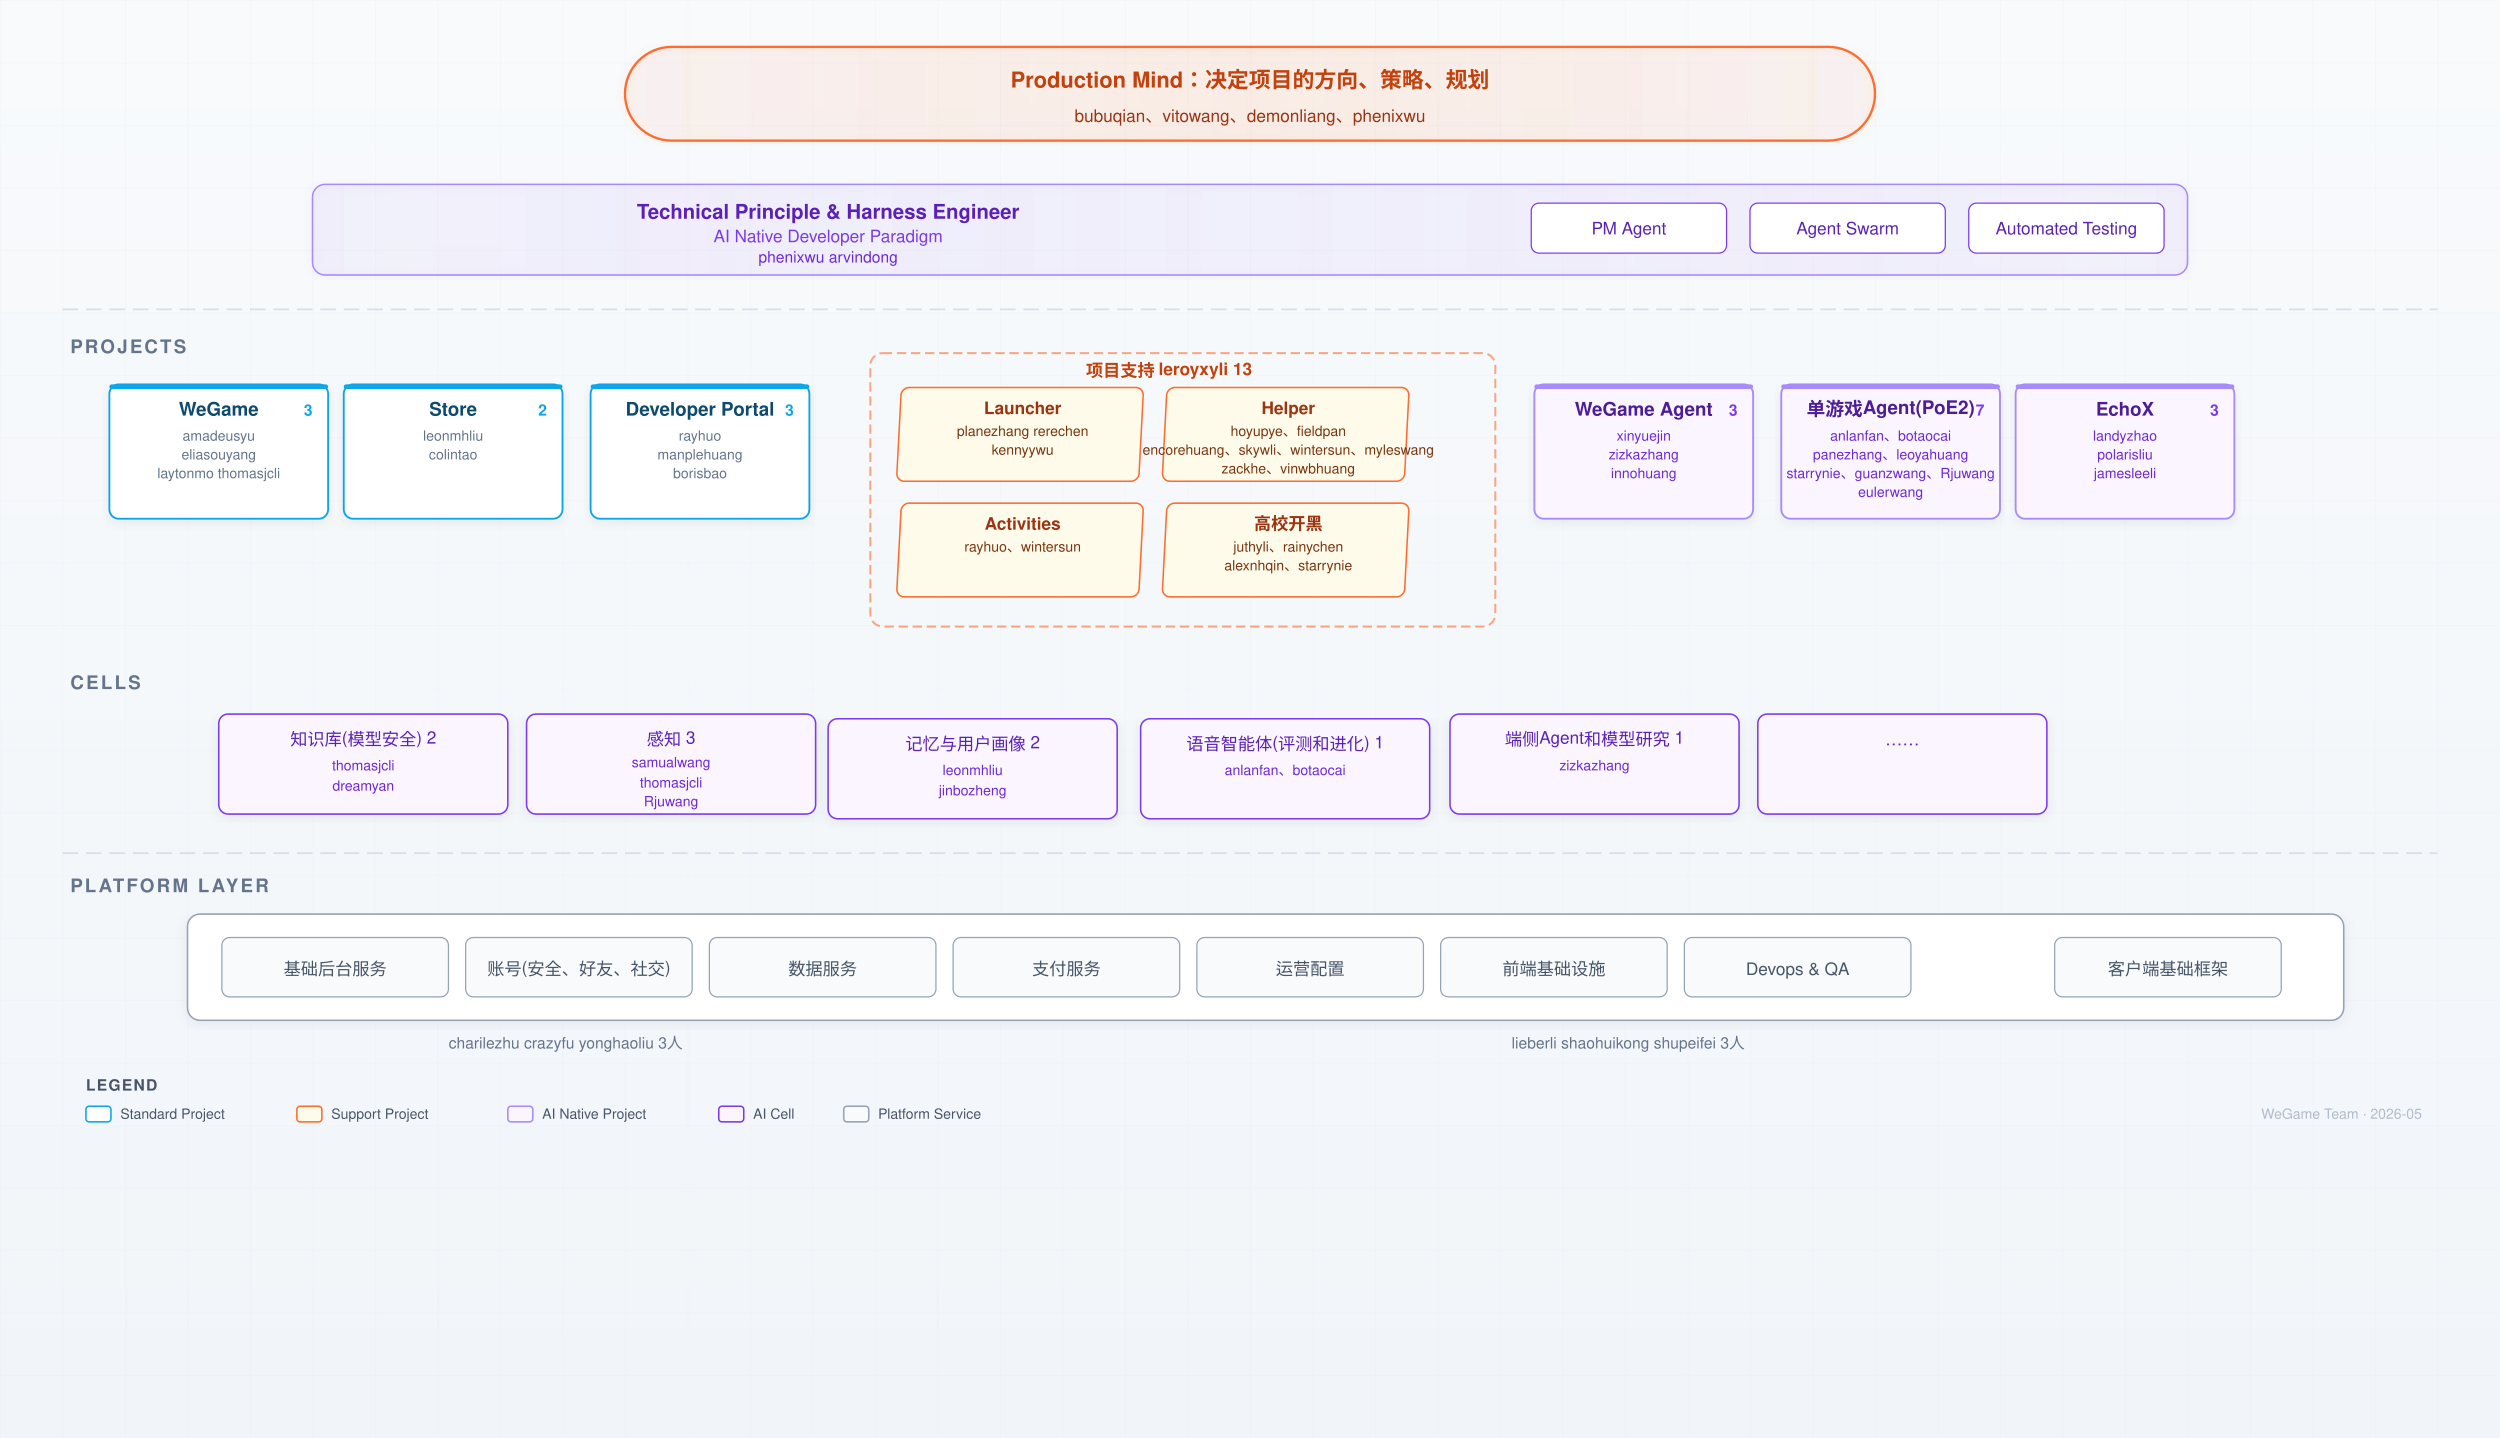
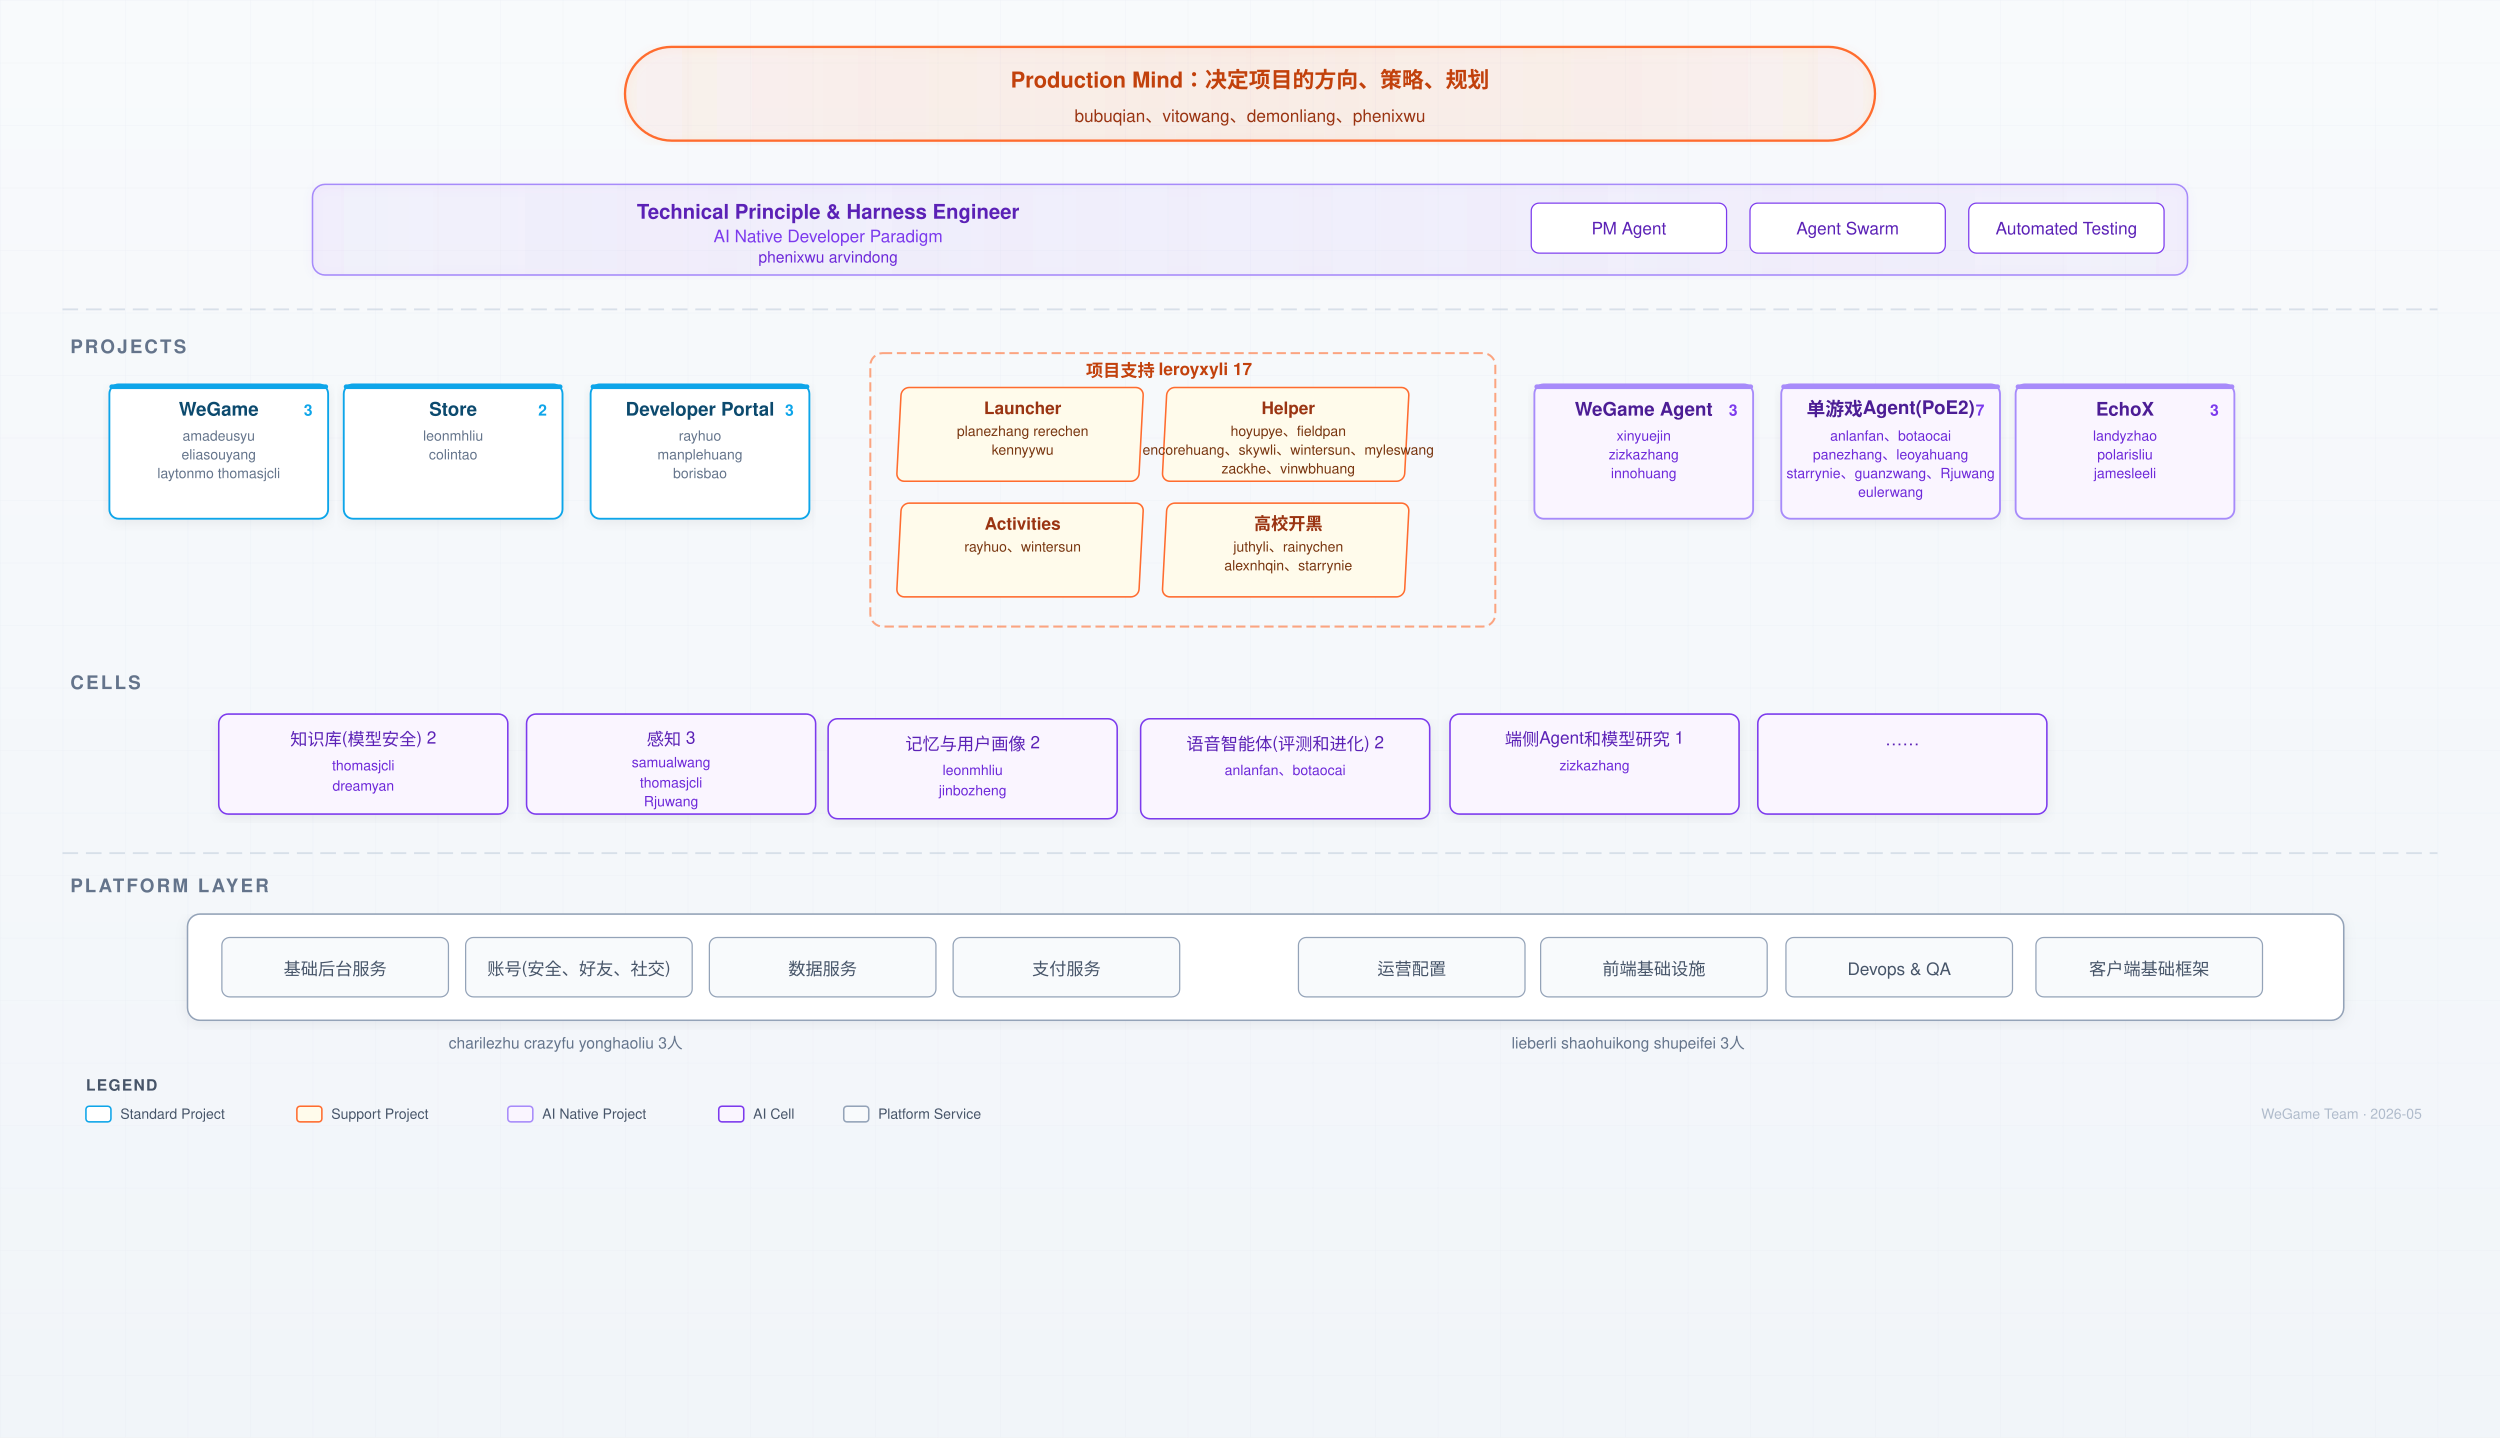
- <svg xmlns="http://www.w3.org/2000/svg" viewBox="0 0 1600 920" preserveAspectRatio="xMidYMid meet" style="max-width: 100%; height: auto;">
+ <svg xmlns="http://www.w3.org/2000/svg" viewBox="0 0 1600 920" preserveAspectRatio="xMidYMid meet">
  <style>
    text { font-family: "Helvetica Neue", Helvetica, Arial, "PingFang SC", "Microsoft YaHei", sans-serif; }
    .sec-label { font-size: 12px; fill: #64748b; font-weight: 700; letter-spacing: 0.12em; }
  </style>
  <defs>
    <filter id="glow-gold" x="-5%" y="-5%" width="110%" height="110%">
      <feDropShadow dx="0" dy="1" stdDeviation="3" flood-color="#FF6C2F" flood-opacity="0.15" />
    </filter>
    <filter id="glow-purple" x="-5%" y="-5%" width="110%" height="110%">
      <feDropShadow dx="0" dy="1" stdDeviation="3" flood-color="#7c3aed" flood-opacity="0.12" />
    </filter>
    <filter id="soft" x="-3%" y="-3%" width="106%" height="112%">
      <feDropShadow dx="0" dy="2" stdDeviation="4" flood-color="#000" flood-opacity="0.06" />
    </filter>
    <pattern id="grid" width="40" height="40" patternUnits="userSpaceOnUse">
      <path d="M 40 0 L 0 0 0 40" fill="none" stroke="#e2e8f0" stroke-width="0.5" opacity="0.6" />
    </pattern>
    <linearGradient id="gold-g" x1="0%" x2="100%">
      <stop offset="0%" stop-color="#FF6C2F" stop-opacity="0.05" />
      <stop offset="50%" stop-color="#FF8F5C" stop-opacity="0.12" />
      <stop offset="100%" stop-color="#FF6C2F" stop-opacity="0.05" />
    </linearGradient>
    <linearGradient id="purple-g" x1="0%" x2="100%">
      <stop offset="0%" stop-color="#7c3aed" stop-opacity="0.04" />
      <stop offset="50%" stop-color="#a78bfa" stop-opacity="0.08" />
      <stop offset="100%" stop-color="#7c3aed" stop-opacity="0.04" />
    </linearGradient>
    <linearGradient id="bg-gradient" x1="0%" y1="0%" x2="0%" y2="100%">
      <stop offset="0%" stop-color="#f8fafc" />
      <stop offset="100%" stop-color="#f1f5f9" />
    </linearGradient>
  </defs>
  <rect width="1600" height="920" fill="url(#bg-gradient)" style="cursor: pointer;" />
  <rect width="1600" height="920" fill="url(#grid)" style="cursor: pointer; outline: rgb(37, 99, 235) dashed 2px; outline-offset: 3px;" data-orig-outline="" />
  <g data-auto-grouped="true" style="cursor: pointer;">
    <rect x="400" y="30" width="800" height="60" rx="30" fill="url(#gold-g)" stroke="#FF6C2F" stroke-width="1.5" filter="url(#glow-gold)" style="cursor: pointer;" />
    <text x="800" y="56" text-anchor="middle" fill="#c2410c" font-size="14" font-weight="700" style="cursor: pointer;">Production Mind：决定项目的方向、策略、规划</text>
    <text x="800" y="78" text-anchor="middle" fill="#9a3412" font-size="11" style="cursor: pointer;">bubuqian、vitowang、demonliang、phenixwu</text>
  </g>
  <g data-auto-grouped="true" style="cursor: pointer;">
    <rect x="200" y="118" width="1200" height="58" rx="8" fill="url(#purple-g)" stroke="#a78bfa" stroke-width="1" filter="url(#glow-purple)" style="cursor: pointer;" />
    <rect x="980" y="130" width="125" height="32" rx="5" fill="#ffffff" stroke="#7c3aed" stroke-width="0.8" style="cursor: pointer;" />
    <rect x="1120" y="130" width="125" height="32" rx="5" fill="#ffffff" stroke="#7c3aed" stroke-width="0.8" style="cursor: pointer;" />
    <rect x="1260" y="130" width="125" height="32" rx="5" fill="#ffffff" stroke="#7c3aed" stroke-width="0.8" style="cursor: pointer;" />
    <text x="530" y="140" text-anchor="middle" fill="#5b21b6" font-size="13" font-weight="600" style="cursor: pointer;">Technical Principle &amp; Harness Engineer</text>
    <text x="530" y="155" text-anchor="middle" fill="#7c3aed" font-size="11" style="cursor: pointer;">AI Native Developer Paradigm</text>
    <text x="530" y="168" text-anchor="middle" fill="#6d28d9" font-size="10" style="cursor: pointer;">phenixwu arvindong</text>
    <text x="1042.5" y="150" text-anchor="middle" fill="#5b21b6" font-size="11" font-weight="500" style="cursor: pointer;">PM Agent</text>
    <text x="1182.5" y="150" text-anchor="middle" fill="#5b21b6" font-size="11" font-weight="500" style="cursor: pointer;">Agent Swarm</text>
    <text x="1322.5" y="150" text-anchor="middle" fill="#5b21b6" font-size="11" font-weight="500" style="cursor: pointer;">Automated Testing</text>
  </g>
  <line x1="40" y1="198" x2="1560" y2="198" stroke="#cbd5e1" stroke-width="1.2" stroke-dasharray="10,5" opacity="0.7" style="cursor: pointer;" />
  <text x="45" y="226" class="sec-label" style="cursor: pointer;">PROJECTS</text>
  <g data-auto-grouped="true" style="cursor: pointer;">
    <rect x="70" y="246" width="140" height="86" rx="6" fill="#ffffff" stroke="#0ea5e9" stroke-width="1.2" filter="url(#soft)" style="cursor: pointer;" data-orig-outline="#0ea5e9" />
    <rect x="70" y="246" width="140" height="3" rx="1.5" fill="#0ea5e9" style="cursor: pointer;" data-orig-outline="" />
    <text x="140.0" y="266" text-anchor="middle" fill="#0c4a6e" font-size="12" font-weight="600" style="cursor: pointer;">WeGame</text>
    <text x="200" y="266" text-anchor="end" fill="#0ea5e9" font-size="10" font-weight="700" style="cursor: pointer;">3</text>
    <text x="140.0" y="282" text-anchor="middle" fill="#64748b" font-size="9" style="cursor: pointer;">amadeusyu</text>
    <text x="140.0" y="294" text-anchor="middle" fill="#64748b" font-size="9" style="cursor: pointer;">eliasouyang</text>
    <text x="140.0" y="306" text-anchor="middle" fill="#64748b" font-size="9" style="cursor: pointer;">laytonmo thomasjcli</text>
  </g>
  <g data-auto-grouped="true" style="cursor: pointer;">
    <rect x="220" y="246" width="140" height="86" rx="6" fill="#ffffff" stroke="#0ea5e9" stroke-width="1.2" filter="url(#soft)" style="cursor: pointer;" data-orig-outline="#0ea5e9" />
    <rect x="220" y="246" width="140" height="3" rx="1.5" fill="#0ea5e9" style="cursor: pointer;" data-orig-outline="" />
    <text x="290" y="266" text-anchor="middle" fill="#0c4a6e" font-size="12" font-weight="600" style="cursor: pointer;">Store</text>
    <text x="350" y="266" text-anchor="end" fill="#0ea5e9" font-size="10" font-weight="700" style="cursor: pointer;">2</text>
    <text x="290" y="282" text-anchor="middle" fill="#64748b" font-size="9" style="cursor: pointer;">leonmhliu</text>
    <text x="290" y="294" text-anchor="middle" fill="#64748b" font-size="9" style="cursor: pointer;">colintao</text>
  </g>
  <g data-auto-grouped="true" style="cursor: pointer;">
    <rect x="378" y="246" width="140" height="86" rx="6" fill="#ffffff" stroke="#0ea5e9" stroke-width="1.2" filter="url(#soft)" style="cursor: pointer;" data-orig-outline="#0ea5e9" />
    <rect x="378" y="246" width="140" height="3" rx="1.5" fill="#0ea5e9" style="cursor: pointer;" data-orig-outline="" />
    <text x="448.0" y="266" text-anchor="middle" fill="#0c4a6e" font-size="12" font-weight="600" style="cursor: pointer;">Developer Portal</text>
    <text x="508" y="266" text-anchor="end" fill="#0ea5e9" font-size="10" font-weight="700" style="cursor: pointer;">3</text>
    <text x="448.0" y="282" text-anchor="middle" fill="#64748b" font-size="9" style="cursor: pointer;">rayhuo</text>
    <text x="448.0" y="294" text-anchor="middle" fill="#64748b" font-size="9" style="cursor: pointer;">manplehuang</text>
    <text x="448.0" y="306" text-anchor="middle" fill="#64748b" font-size="9" style="cursor: pointer;">borisbao</text>
  </g>
  <g data-auto-grouped="true" style="cursor: pointer;">
-     <rect x="557" y="226" width="400" height="175" rx="8" fill="none" stroke="#FF6C2F" stroke-width="1.3" stroke-dasharray="6,3" opacity="0.6" style="cursor: pointer;" />
-     <text x="695" y="241" fill="#c2410c" font-size="11" font-weight="600" style="cursor: pointer;">项目支持  leroyxyli  13</text>
+     <rect x="557" y="226" width="400" height="175" rx="8" fill="none" stroke="#FF6C2F" stroke-width="1.3" stroke-dasharray="6,3" opacity="0.6" style="cursor: pointer;" data-orig-outline="#FF6C2F" />
+     <text x="695" y="241" fill="#c2410c" font-size="11" font-weight="600" style="cursor: pointer;">项目支持  leroyxyli  17</text>
  </g>
  <g transform="translate(577,246)" style="cursor: pointer;">
    <rect x="0" y="2" width="155" height="60" rx="5" fill="#fffbeb" stroke="#FF6C2F" stroke-width="1" transform="skewX(-3)" style="cursor: pointer;" data-orig-outline="#FF6C2F" />
    <text x="77.5" y="19" text-anchor="middle" fill="#9a3412" font-size="11" font-weight="600" style="cursor: pointer;">Launcher</text>
    <text x="77.5" y="33" text-anchor="middle" fill="#78350f" font-size="9" style="cursor: pointer;">planezhang rerechen</text>
    <text x="77.5" y="45" text-anchor="middle" fill="#78350f" font-size="9" style="cursor: pointer;">kennyywu</text>
  </g>
  <g transform="translate(747,246)" style="cursor: pointer;">
    <rect x="0" y="2" width="155" height="60" rx="5" fill="#fffbeb" stroke="#FF6C2F" stroke-width="1" transform="skewX(-3)" style="cursor: pointer;" data-orig-outline="#FF6C2F" />
    <text x="77.5" y="19" text-anchor="middle" fill="#9a3412" font-size="11" font-weight="600" style="cursor: pointer;">Helper</text>
    <text x="77.5" y="33" text-anchor="middle" fill="#78350f" font-size="9" style="cursor: pointer;">hoyupye、fieldpan</text>
    <text x="77.5" y="45" text-anchor="middle" fill="#78350f" font-size="9" style="cursor: pointer;">encorehuang、skywli、wintersun、myleswang</text>
    <text x="77.5" y="57" text-anchor="middle" fill="#78350f" font-size="9" style="cursor: pointer;">zackhe、vinwbhuang</text>
  </g>
  <g transform="translate(577,320)" style="cursor: pointer;">
    <rect x="0" y="2" width="155" height="60" rx="5" fill="#fffbeb" stroke="#FF6C2F" stroke-width="1" transform="skewX(-3)" style="cursor: pointer;" data-orig-outline="#FF6C2F" />
    <text x="77.5" y="19" text-anchor="middle" fill="#9a3412" font-size="11" font-weight="600" style="cursor: pointer;">Activities</text>
    <text x="77.5" y="33" text-anchor="middle" fill="#78350f" font-size="9" style="cursor: pointer;">rayhuo、wintersun</text>
  </g>
  <g transform="translate(747,320)" style="cursor: pointer;">
    <rect x="0" y="2" width="155" height="60" rx="5" fill="#fffbeb" stroke="#FF6C2F" stroke-width="1" transform="skewX(-3)" style="cursor: pointer;" data-orig-outline="#FF6C2F" />
    <text x="77.5" y="19" text-anchor="middle" fill="#9a3412" font-size="11" font-weight="600" style="cursor: pointer;">高校开黑</text>
    <text x="77.5" y="33" text-anchor="middle" fill="#78350f" font-size="9" style="cursor: pointer;">juthyli、rainychen</text>
    <text x="77.5" y="45" text-anchor="middle" fill="#78350f" font-size="9" style="cursor: pointer;">alexnhqin、starrynie</text>
  </g>
  <g data-auto-grouped="true" style="cursor: pointer;">
    <rect x="982" y="246" width="140" height="86" rx="6" fill="#faf5ff" stroke="#a78bfa" stroke-width="1.2" filter="url(#soft)" style="cursor: pointer;" />
    <rect x="982" y="246" width="140" height="3" rx="1.5" fill="#a78bfa" style="cursor: pointer;" />
    <text x="1052.0" y="266" text-anchor="middle" fill="#4c1d95" font-size="12" font-weight="600" style="cursor: pointer;">WeGame Agent</text>
    <text x="1112" y="266" text-anchor="end" fill="#7c3aed" font-size="10" font-weight="700" style="cursor: pointer;">3</text>
    <text x="1052.0" y="282" text-anchor="middle" fill="#6d28d9" font-size="9" style="cursor: pointer;">xinyuejin</text>
    <text x="1052.0" y="294" text-anchor="middle" fill="#6d28d9" font-size="9" style="cursor: pointer;">zizkazhang</text>
    <text x="1052.0" y="306" text-anchor="middle" fill="#6d28d9" font-size="9" style="cursor: pointer;">innohuang</text>
  </g>
  <g data-auto-grouped="true" style="cursor: pointer;">
    <rect x="1140" y="246" width="140" height="86" rx="6" fill="#faf5ff" stroke="#a78bfa" stroke-width="1.2" filter="url(#soft)" style="cursor: pointer;" data-orig-outline="#a78bfa" />
    <rect x="1140" y="246" width="140" height="3" rx="1.5" fill="#a78bfa" style="cursor: pointer;" data-orig-outline="" />
    <text x="1210" y="266" text-anchor="middle" fill="#4c1d95" font-size="12" font-weight="600" style="cursor: pointer;">单游戏Agent(PoE2)</text>
    <text x="1270" y="266" text-anchor="end" fill="#7c3aed" font-size="10" font-weight="700" style="cursor: pointer;">7</text>
    <text x="1210" y="282" text-anchor="middle" fill="#6d28d9" font-size="9" style="cursor: pointer;">anlanfan、botaocai</text>
    <text x="1210" y="294" text-anchor="middle" fill="#6d28d9" font-size="9" style="cursor: pointer;">panezhang、leoyahuang</text>
    <text x="1210" y="306" text-anchor="middle" fill="#6d28d9" font-size="9" style="cursor: pointer;">starrynie、guanzwang、Rjuwang</text>
    <text x="1210" y="318" text-anchor="middle" fill="#6d28d9" font-size="9" style="cursor: pointer;">eulerwang</text>
  </g>
  <g data-auto-grouped="true" style="cursor: pointer;">
    <rect x="1290" y="246" width="140" height="86" rx="6" fill="#faf5ff" stroke="#a78bfa" stroke-width="1.2" filter="url(#soft)" style="cursor: pointer;" />
    <rect x="1290" y="246" width="140" height="3" rx="1.5" fill="#a78bfa" style="cursor: pointer;" />
    <text x="1360.0" y="266" text-anchor="middle" fill="#4c1d95" font-size="12" font-weight="600" style="cursor: pointer;">EchoX</text>
    <text x="1420" y="266" text-anchor="end" fill="#7c3aed" font-size="10" font-weight="700" style="cursor: pointer;">3</text>
    <text x="1360.0" y="282" text-anchor="middle" fill="#6d28d9" font-size="9" style="cursor: pointer;">landyzhao</text>
    <text x="1360.0" y="294" text-anchor="middle" fill="#6d28d9" font-size="9" style="cursor: pointer;">polarisliu</text>
    <text x="1360.0" y="306" text-anchor="middle" fill="#6d28d9" font-size="9" style="cursor: pointer;">jamesleeli</text>
  </g>
  <text x="45" y="441" class="sec-label" style="cursor: pointer;">CELLS</text>
  <g data-auto-grouped="true" style="cursor: pointer;">
    <rect x="140" y="457" width="185" height="64" rx="6" fill="#faf5ff" stroke="#7c3aed" stroke-width="1" filter="url(#soft)" style="cursor: pointer;" data-orig-outline="#7c3aed" />
    <text x="232.5" y="477" text-anchor="middle" fill="#5b21b6" font-size="11" font-weight="500" style="cursor: pointer;">知识库(模型安全) 2</text>
    <text x="232.5" y="493" text-anchor="middle" fill="#6d28d9" font-size="9" style="cursor: pointer;">thomasjcli</text>
    <text x="232.5" y="506" text-anchor="middle" fill="#6d28d9" font-size="9" style="cursor: pointer;">dreamyan</text>
  </g>
  <rect x="337" y="457" width="185" height="64" rx="6" fill="#faf5ff" stroke="#7c3aed" stroke-width="1" filter="url(#soft)" style="cursor: pointer;" data-orig-outline="" />
  <text x="429.5" y="477" text-anchor="middle" fill="#5b21b6" font-size="11" font-weight="500" style="cursor: pointer;">感知 3</text>
  <text x="429.5" y="491" text-anchor="middle" fill="#6d28d9" font-size="9" style="cursor: pointer;" data-orig-outline="">samualwang</text>
  <text x="429.5" y="504" text-anchor="middle" fill="#6d28d9" font-size="9" style="cursor: pointer;" data-orig-outline="">thomasjcli</text>
  <text x="429.5" y="516" text-anchor="middle" fill="#6d28d9" font-size="9" style="cursor: pointer;" data-orig-outline="">Rjuwang</text>
  <g data-auto-grouped="true" style="cursor: pointer;">
    <rect x="530" y="460" width="185" height="64" rx="6" fill="#faf5ff" stroke="#7c3aed" stroke-width="1" filter="url(#soft)" style="cursor: pointer;" data-orig-outline="#7c3aed" />
    <text x="622.5" y="480" text-anchor="middle" fill="#5b21b6" font-size="11" font-weight="500" style="cursor: pointer;">记忆与用户画像 2</text>
    <text x="622.5" y="496" text-anchor="middle" fill="#6d28d9" font-size="9" style="cursor: pointer;">leonmhliu</text>
    <text x="622.5" y="509" text-anchor="middle" fill="#6d28d9" font-size="9" style="cursor: pointer;">jinbozheng</text>
  </g>
  <g data-auto-grouped="true" style="cursor: pointer;">
    <rect x="730" y="460" width="185" height="64" rx="6" fill="#faf5ff" stroke="#7c3aed" stroke-width="1" filter="url(#soft)" style="cursor: pointer;" data-orig-outline="#7c3aed" />
-     <text x="822.5" y="480" text-anchor="middle" fill="#5b21b6" font-size="11" font-weight="500" style="cursor: pointer;">语音智能体(评测和进化) 1</text>
+     <text x="822.5" y="480" text-anchor="middle" fill="#5b21b6" font-size="11" font-weight="500" style="cursor: pointer;">语音智能体(评测和进化) 2</text>
    <text x="822.5" y="496" text-anchor="middle" fill="#6d28d9" font-size="9" style="cursor: pointer;">anlanfan、botaocai</text>
  </g>
  <g data-auto-grouped="true" style="cursor: pointer;">
    <rect x="928" y="457" width="185" height="64" rx="6" fill="#faf5ff" stroke="#7c3aed" stroke-width="1" filter="url(#soft)" style="cursor: pointer;" />
    <text x="1020.5" y="477" text-anchor="middle" fill="#5b21b6" font-size="11" font-weight="500" style="cursor: pointer;">端侧Agent和模型研究 1</text>
    <text x="1020.5" y="493" text-anchor="middle" fill="#6d28d9" font-size="9" style="cursor: pointer;">zizkazhang</text>
  </g>
  <g data-auto-grouped="true" style="cursor: pointer;">
    <rect x="1125" y="457" width="185" height="64" rx="6" fill="#faf5ff" stroke="#7c3aed" stroke-width="1" filter="url(#soft)" style="cursor: pointer;" />
    <text x="1217.5" y="477" text-anchor="middle" fill="#5b21b6" font-size="11" font-weight="500" style="cursor: pointer;">……</text>
  </g>
  <line x1="40" y1="546" x2="1560" y2="546" stroke="#cbd5e1" stroke-width="1.2" stroke-dasharray="10,5" opacity="0.7" style="cursor: pointer;" />
  <text x="45" y="571" class="sec-label" style="cursor: pointer;">PLATFORM LAYER</text>
  <g data-auto-grouped="true" style="cursor: pointer;">
-     <rect x="120" y="585" width="1380" height="68" rx="8" fill="#ffffff" stroke="#94a3b8" stroke-width="1" filter="url(#soft)" style="cursor: pointer;" />
-     <rect x="142" y="600" width="145" height="38" rx="5" fill="#f8fafc" stroke="#94a3b8" stroke-width="0.8" style="cursor: pointer;" />
-     <rect x="298" y="600" width="145" height="38" rx="5" fill="#f8fafc" stroke="#94a3b8" stroke-width="0.8" style="cursor: pointer;" />
-     <rect x="454" y="600" width="145" height="38" rx="5" fill="#f8fafc" stroke="#94a3b8" stroke-width="0.8" style="cursor: pointer;" />
-     <rect x="610" y="600" width="145" height="38" rx="5" fill="#f8fafc" stroke="#94a3b8" stroke-width="0.8" style="cursor: pointer;" />
+     <rect x="120" y="585" width="1380" height="68" rx="8" fill="#ffffff" stroke="#94a3b8" stroke-width="1" filter="url(#soft)" style="cursor: pointer;" data-orig-outline="#94a3b8" />
+     <rect x="142" y="600" width="145" height="38" rx="5" fill="#f8fafc" stroke="#94a3b8" stroke-width="0.8" style="cursor: pointer;" data-orig-outline="#94a3b8" />
+     <rect x="298" y="600" width="145" height="38" rx="5" fill="#f8fafc" stroke="#94a3b8" stroke-width="0.8" style="cursor: pointer;" data-orig-outline="#94a3b8" />
+     <rect x="454" y="600" width="145" height="38" rx="5" fill="#f8fafc" stroke="#94a3b8" stroke-width="0.8" style="cursor: pointer;" data-orig-outline="#94a3b8" />
+     <rect x="610" y="600" width="145" height="38" rx="5" fill="#f8fafc" stroke="#94a3b8" stroke-width="0.8" style="cursor: pointer;" data-orig-outline="#94a3b8" />
    <text x="214.5" y="624" text-anchor="middle" fill="#475569" font-size="11" font-weight="500" style="cursor: pointer;">基础后台服务</text>
    <text x="370.5" y="624" text-anchor="middle" fill="#475569" font-size="11" font-weight="500" style="cursor: pointer;">账号(安全、好友、社交)</text>
    <text x="526.5" y="624" text-anchor="middle" fill="#475569" font-size="11" font-weight="500" style="cursor: pointer;">数据服务</text>
    <text x="682.5" y="624" text-anchor="middle" fill="#475569" font-size="11" font-weight="500" style="cursor: pointer;">支付服务</text>
    <text x="362" y="671" text-anchor="middle" fill="#64748b" font-size="10" style="cursor: pointer;">charilezhu  crazyfu yonghaoliu  3人</text>
    <text x="1042" y="671" text-anchor="middle" fill="#64748b" font-size="10" style="cursor: pointer;">lieberli  shaohuikong  shupeifei  3人</text>
  </g>
  <g data-auto-grouped="true" style="cursor: pointer;">
-     <rect x="1315" y="600" width="145" height="38" rx="5" fill="#f8fafc" stroke="#94a3b8" stroke-width="0.8" style="cursor: pointer;" />
-     <text x="1387.5" y="624" text-anchor="middle" fill="#475569" font-size="11" font-weight="500" style="cursor: pointer;">客户端基础框架</text>
-   </g>
-   <g data-auto-grouped="true" style="cursor: pointer;">
-     <rect x="766" y="600" width="145" height="38" rx="5" fill="#f8fafc" stroke="#94a3b8" stroke-width="0.8" style="cursor: pointer;" />
-     <text x="838.5" y="624" text-anchor="middle" fill="#475569" font-size="11" font-weight="500" style="cursor: pointer;">运营配置</text>
-   </g>
-   <g data-auto-grouped="true" style="cursor: pointer;">
-     <rect x="922" y="600" width="145" height="38" rx="5" fill="#f8fafc" stroke="#94a3b8" stroke-width="0.8" style="cursor: pointer;" />
-     <text x="994.5" y="624" text-anchor="middle" fill="#475569" font-size="11" font-weight="500" style="cursor: pointer;">前端基础设施</text>
-   </g>
-   <g data-auto-grouped="true" style="cursor: pointer;">
-     <rect x="1078" y="600" width="145" height="38" rx="5" fill="#f8fafc" stroke="#94a3b8" stroke-width="0.8" style="cursor: pointer;" />
-     <text x="1150.5" y="624" text-anchor="middle" fill="#475569" font-size="11" font-weight="500" style="cursor: pointer;">Devops &amp; QA</text>
+     <rect x="1303" y="600" width="145" height="38" rx="5" fill="#f8fafc" stroke="#94a3b8" stroke-width="0.8" style="cursor: pointer;" data-orig-outline="#94a3b8" />
+     <text x="1375.5" y="624" text-anchor="middle" fill="#475569" font-size="11" font-weight="500" style="cursor: pointer;">客户端基础框架</text>
+   </g>
+   <g data-auto-grouped="true" style="cursor: pointer;">
+     <rect x="831" y="600" width="145" height="38" rx="5" fill="#f8fafc" stroke="#94a3b8" stroke-width="0.8" style="cursor: pointer;" data-orig-outline="#94a3b8" />
+     <text x="903.5" y="624" text-anchor="middle" fill="#475569" font-size="11" font-weight="500" style="cursor: pointer;">运营配置</text>
+   </g>
+   <g data-auto-grouped="true" style="cursor: pointer;">
+     <rect x="986" y="600" width="145" height="38" rx="5" fill="#f8fafc" stroke="#94a3b8" stroke-width="0.8" style="cursor: pointer;" data-orig-outline="#94a3b8" />
+     <text x="1058.5" y="624" text-anchor="middle" fill="#475569" font-size="11" font-weight="500" style="cursor: pointer;">前端基础设施</text>
+   </g>
+   <g data-auto-grouped="true" style="cursor: pointer;">
+     <rect x="1143" y="600" width="145" height="38" rx="5" fill="#f8fafc" stroke="#94a3b8" stroke-width="0.8" style="cursor: pointer;" data-orig-outline="#94a3b8" />
+     <text x="1215.5" y="624" text-anchor="middle" fill="#475569" font-size="11" font-weight="500" style="cursor: pointer;">Devops &amp; QA</text>
  </g>
  <g transform="translate(55, 698)" style="cursor: pointer;">
    <text x="0" y="0" fill="#475569" font-size="10" font-weight="600" letter-spacing="0.08em" style="cursor: pointer;">LEGEND</text>
    <rect x="0" y="10" width="16" height="10" rx="2" fill="#ffffff" stroke="#0ea5e9" stroke-width="1" style="cursor: pointer;" />
    <text x="22" y="18" fill="#475569" font-size="9" style="cursor: pointer;">Standard Project</text>
    <rect x="135" y="10" width="16" height="10" rx="2" fill="#fffbeb" stroke="#FF6C2F" stroke-width="1" style="cursor: pointer;" />
    <text x="157" y="18" fill="#475569" font-size="9" style="cursor: pointer;">Support Project</text>
    <rect x="270" y="10" width="16" height="10" rx="2" fill="#faf5ff" stroke="#a78bfa" stroke-width="1" style="cursor: pointer;" />
    <text x="292" y="18" fill="#475569" font-size="9" style="cursor: pointer;">AI Native Project</text>
    <rect x="405" y="10" width="16" height="10" rx="2" fill="#faf5ff" stroke="#7c3aed" stroke-width="1" style="cursor: pointer;" />
    <text x="427" y="18" fill="#475569" font-size="9" style="cursor: pointer;">AI Cell</text>
    <rect x="485" y="10" width="16" height="10" rx="2" fill="#f8fafc" stroke="#94a3b8" stroke-width="1" style="cursor: pointer;" />
    <text x="507" y="18" fill="#475569" font-size="9" style="cursor: pointer;">Platform Service</text>
  </g>
  <text x="1550" y="716" text-anchor="end" fill="#94a3b8" font-size="9" opacity="0.7" style="cursor: pointer;">WeGame Team · 2026-05</text>
</svg>
